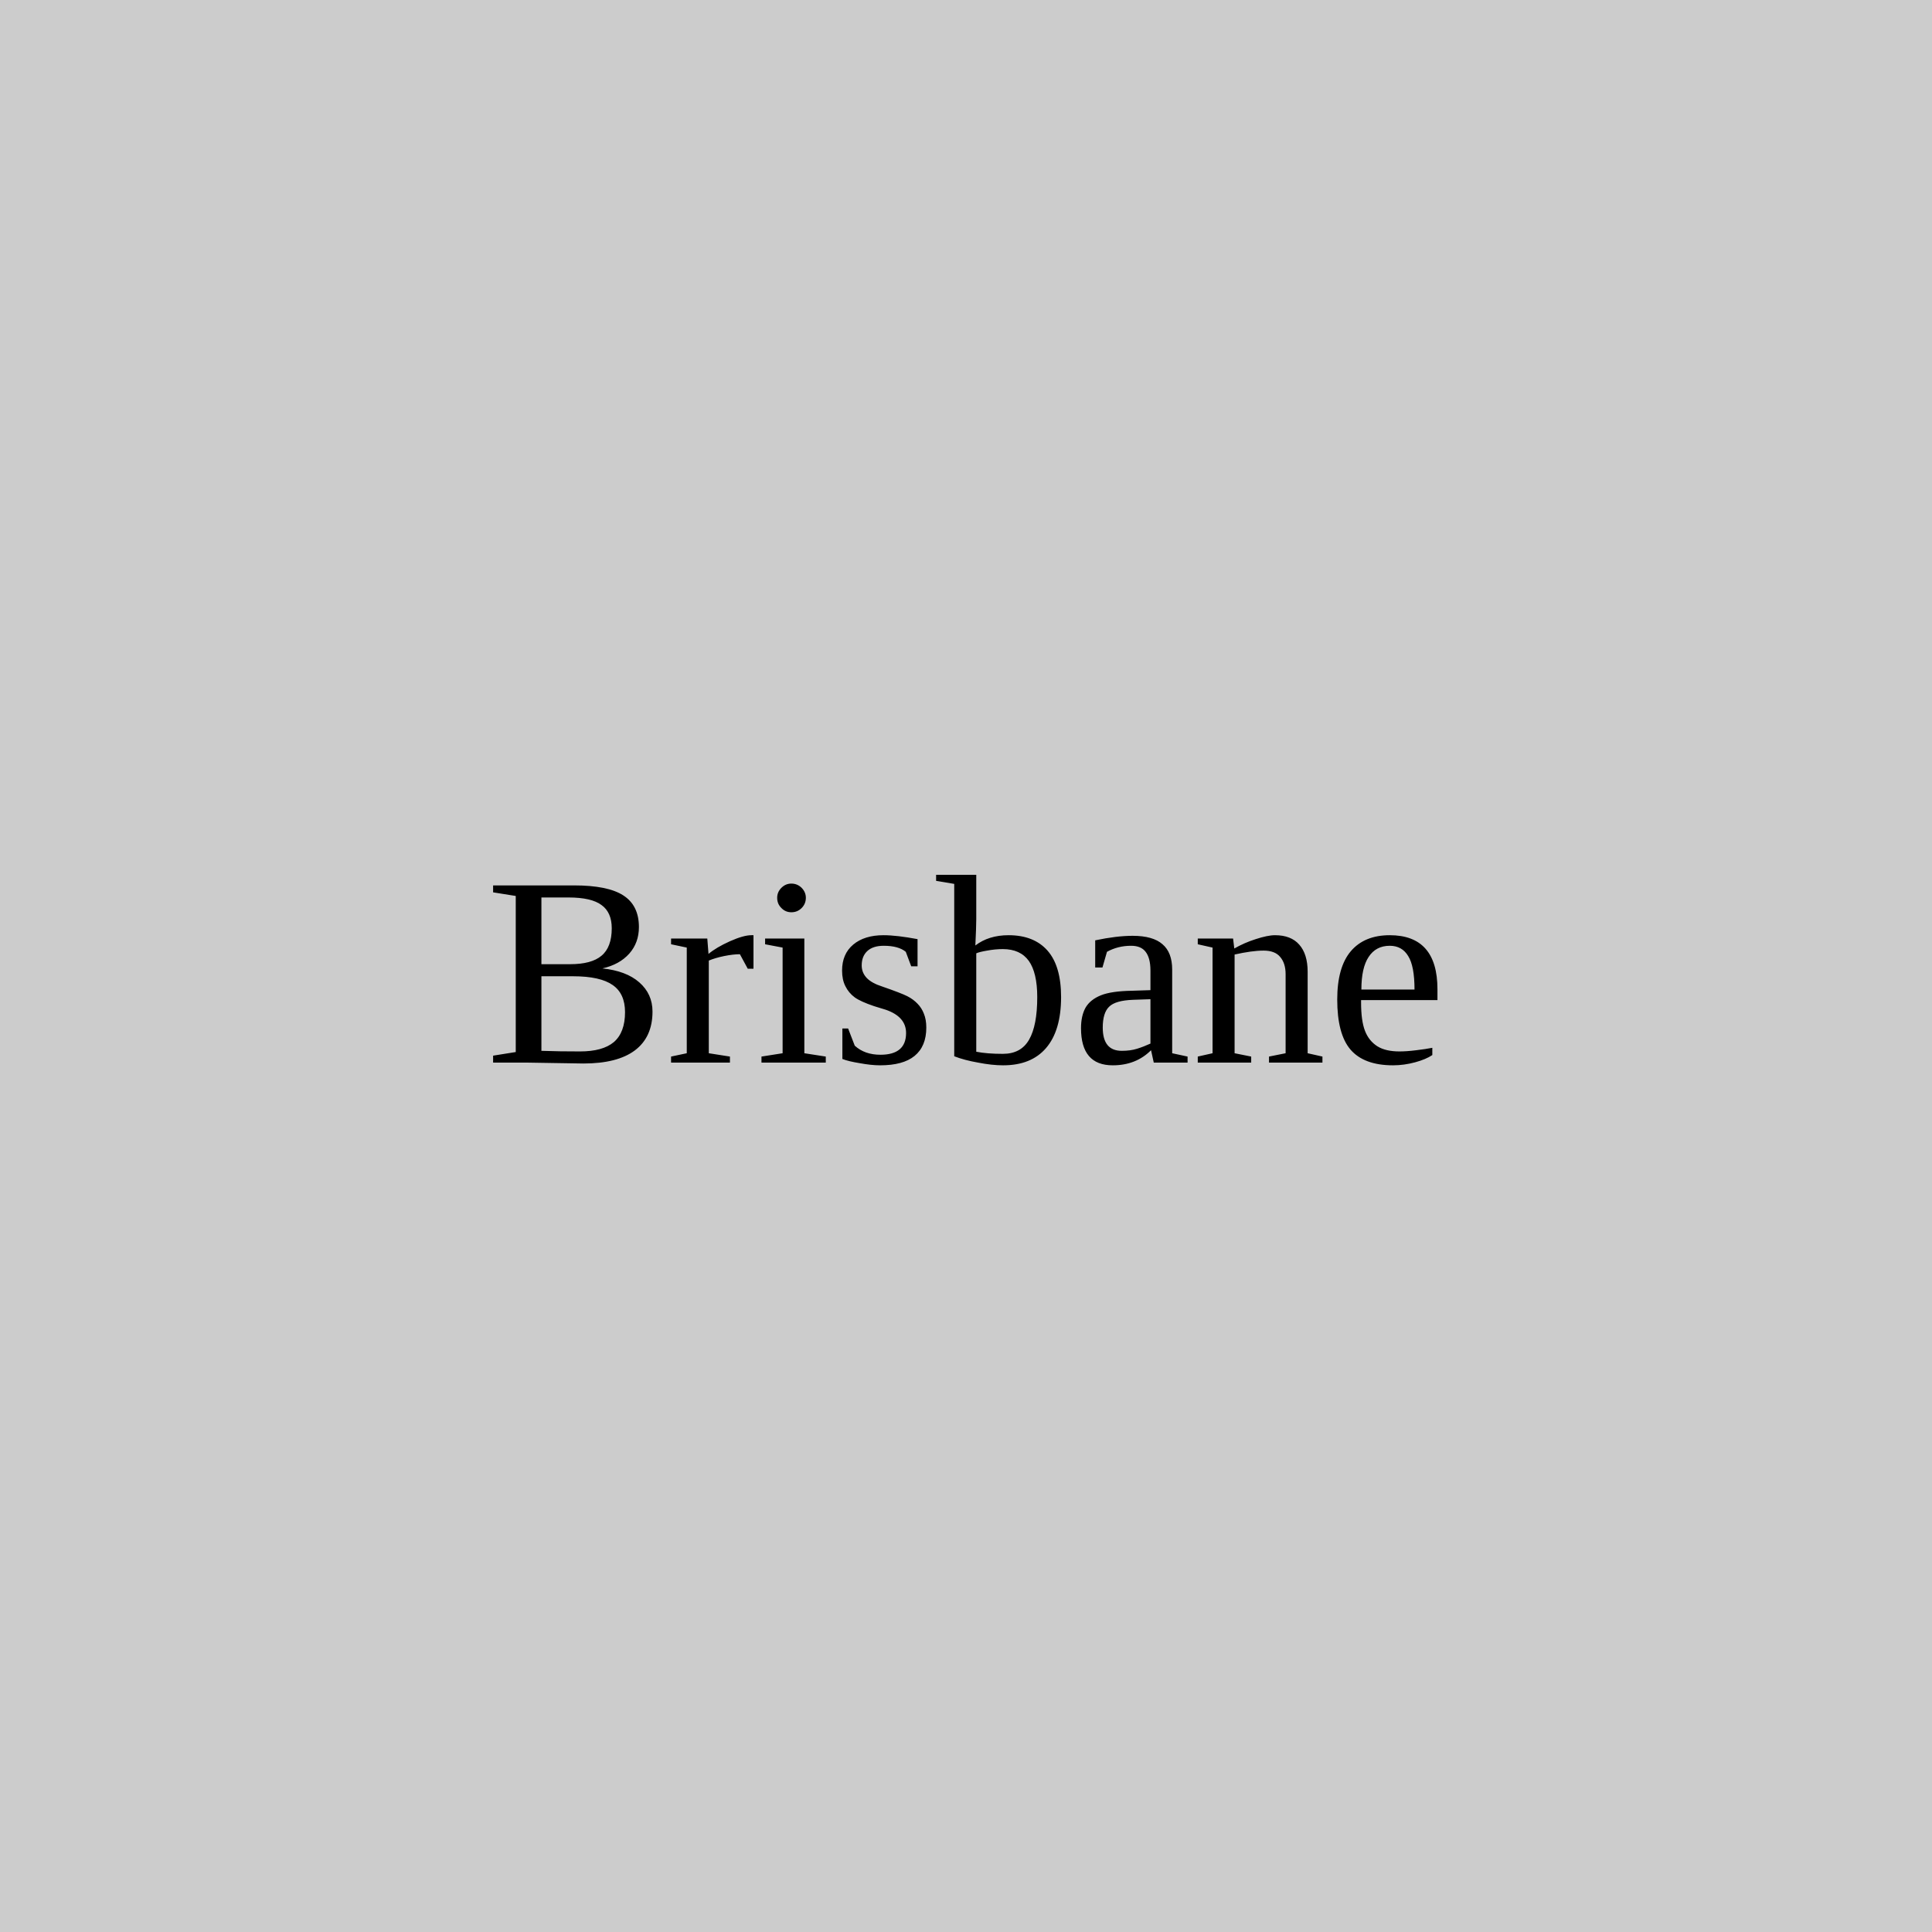
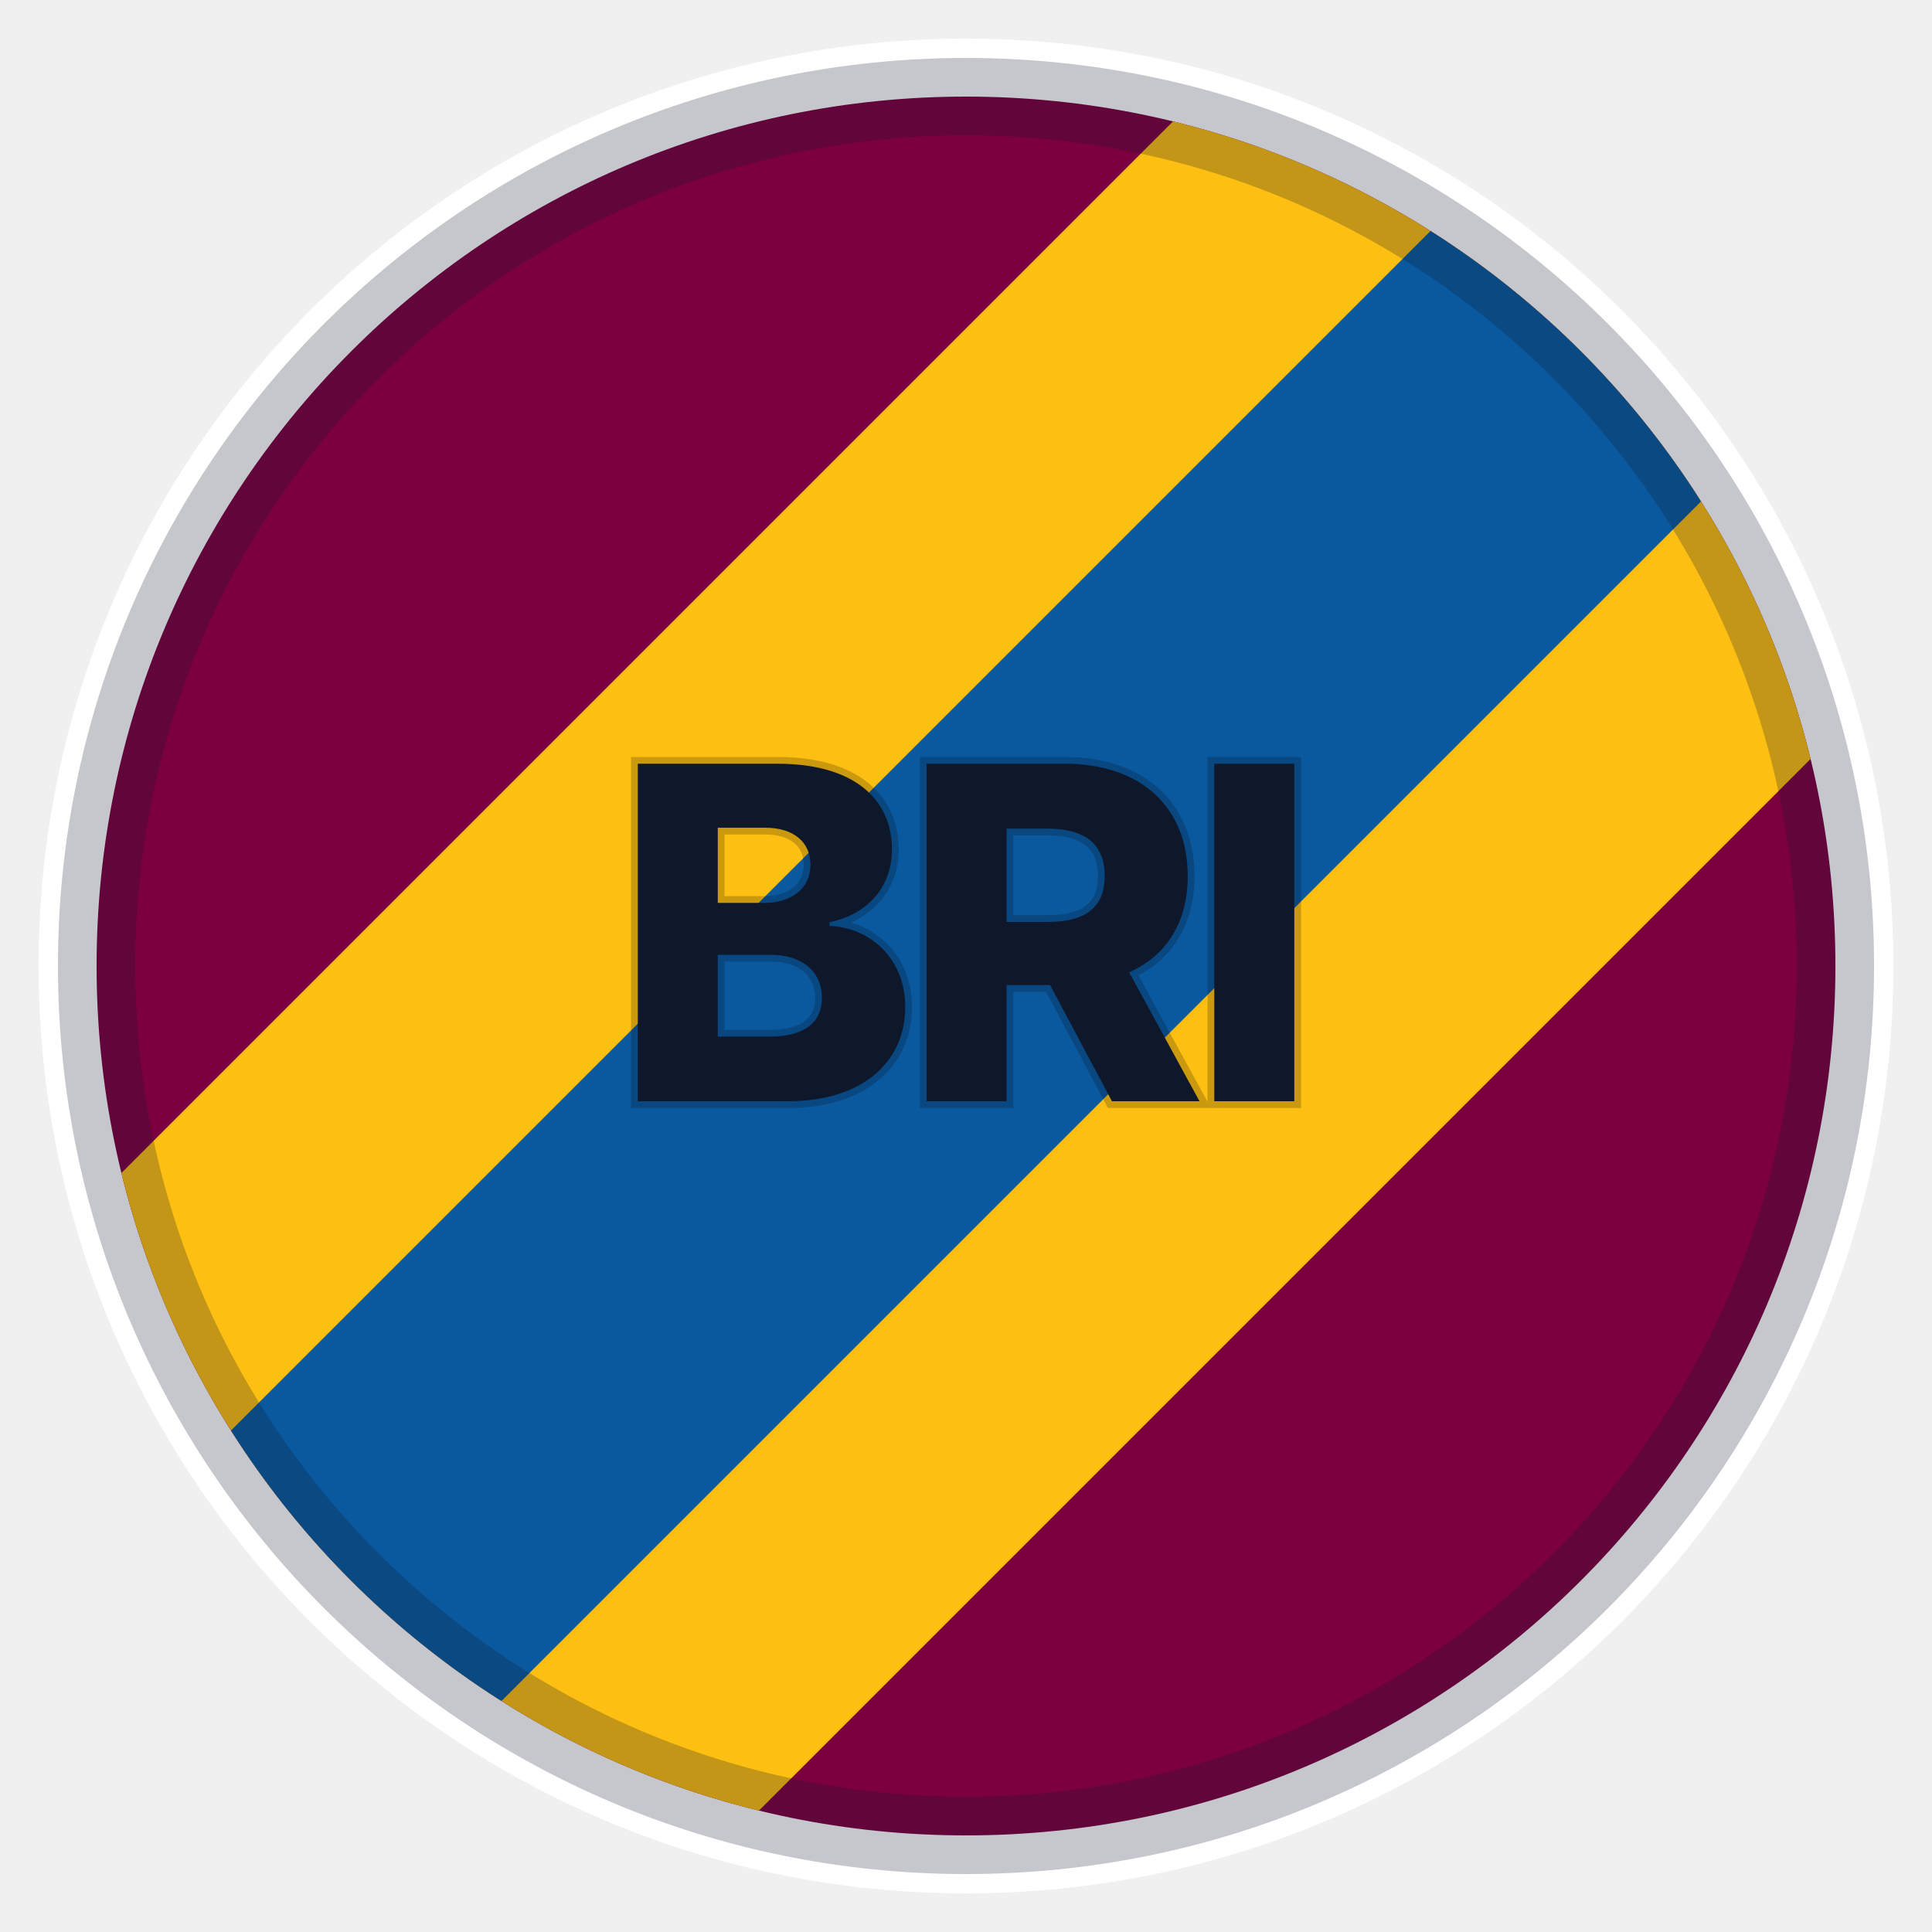
- <svg xmlns="http://www.w3.org/2000/svg" viewBox="0 0 100 100">
-   <rect width="100" height="100" fill="#ccc" />
-   <text x="50" y="55" font-size="14" text-anchor="middle" fill="#000">Brisbane</text>
+ <svg xmlns="http://www.w3.org/2000/svg" viewBox="0 0 100 100" role="img" aria-labelledby="title">
+   <defs>
+     <clipPath id="crest">
+       <circle cx="50" cy="50" r="45" />
+     </clipPath>
+   </defs>
+   <circle cx="50" cy="50" r="48" fill="#fff" />
+   <circle cx="50" cy="50" r="45" fill="#7C003F" />
+   <g clip-path="url(#crest)">
+     <path d="M-5 72 72 -5h33v33L28 105H-5z" fill="#FDBF11" />
+     <path d="M-5 91 91 -5h14v14L9 105H-5z" fill="#0055A4" opacity=".96" />
+   </g>
+   <circle cx="50" cy="50" r="45" fill="none" stroke="rgba(15,23,42,.24)" stroke-width="4" />
+   <text x="50" y="57" text-anchor="middle" font-family="Inter, Arial, sans-serif" font-size="24" font-weight="800" letter-spacing="-1" fill="#0F172A" stroke="rgba(0,0,0,.2)" stroke-width=".7" paint-order="stroke">BRI</text>
</svg>
